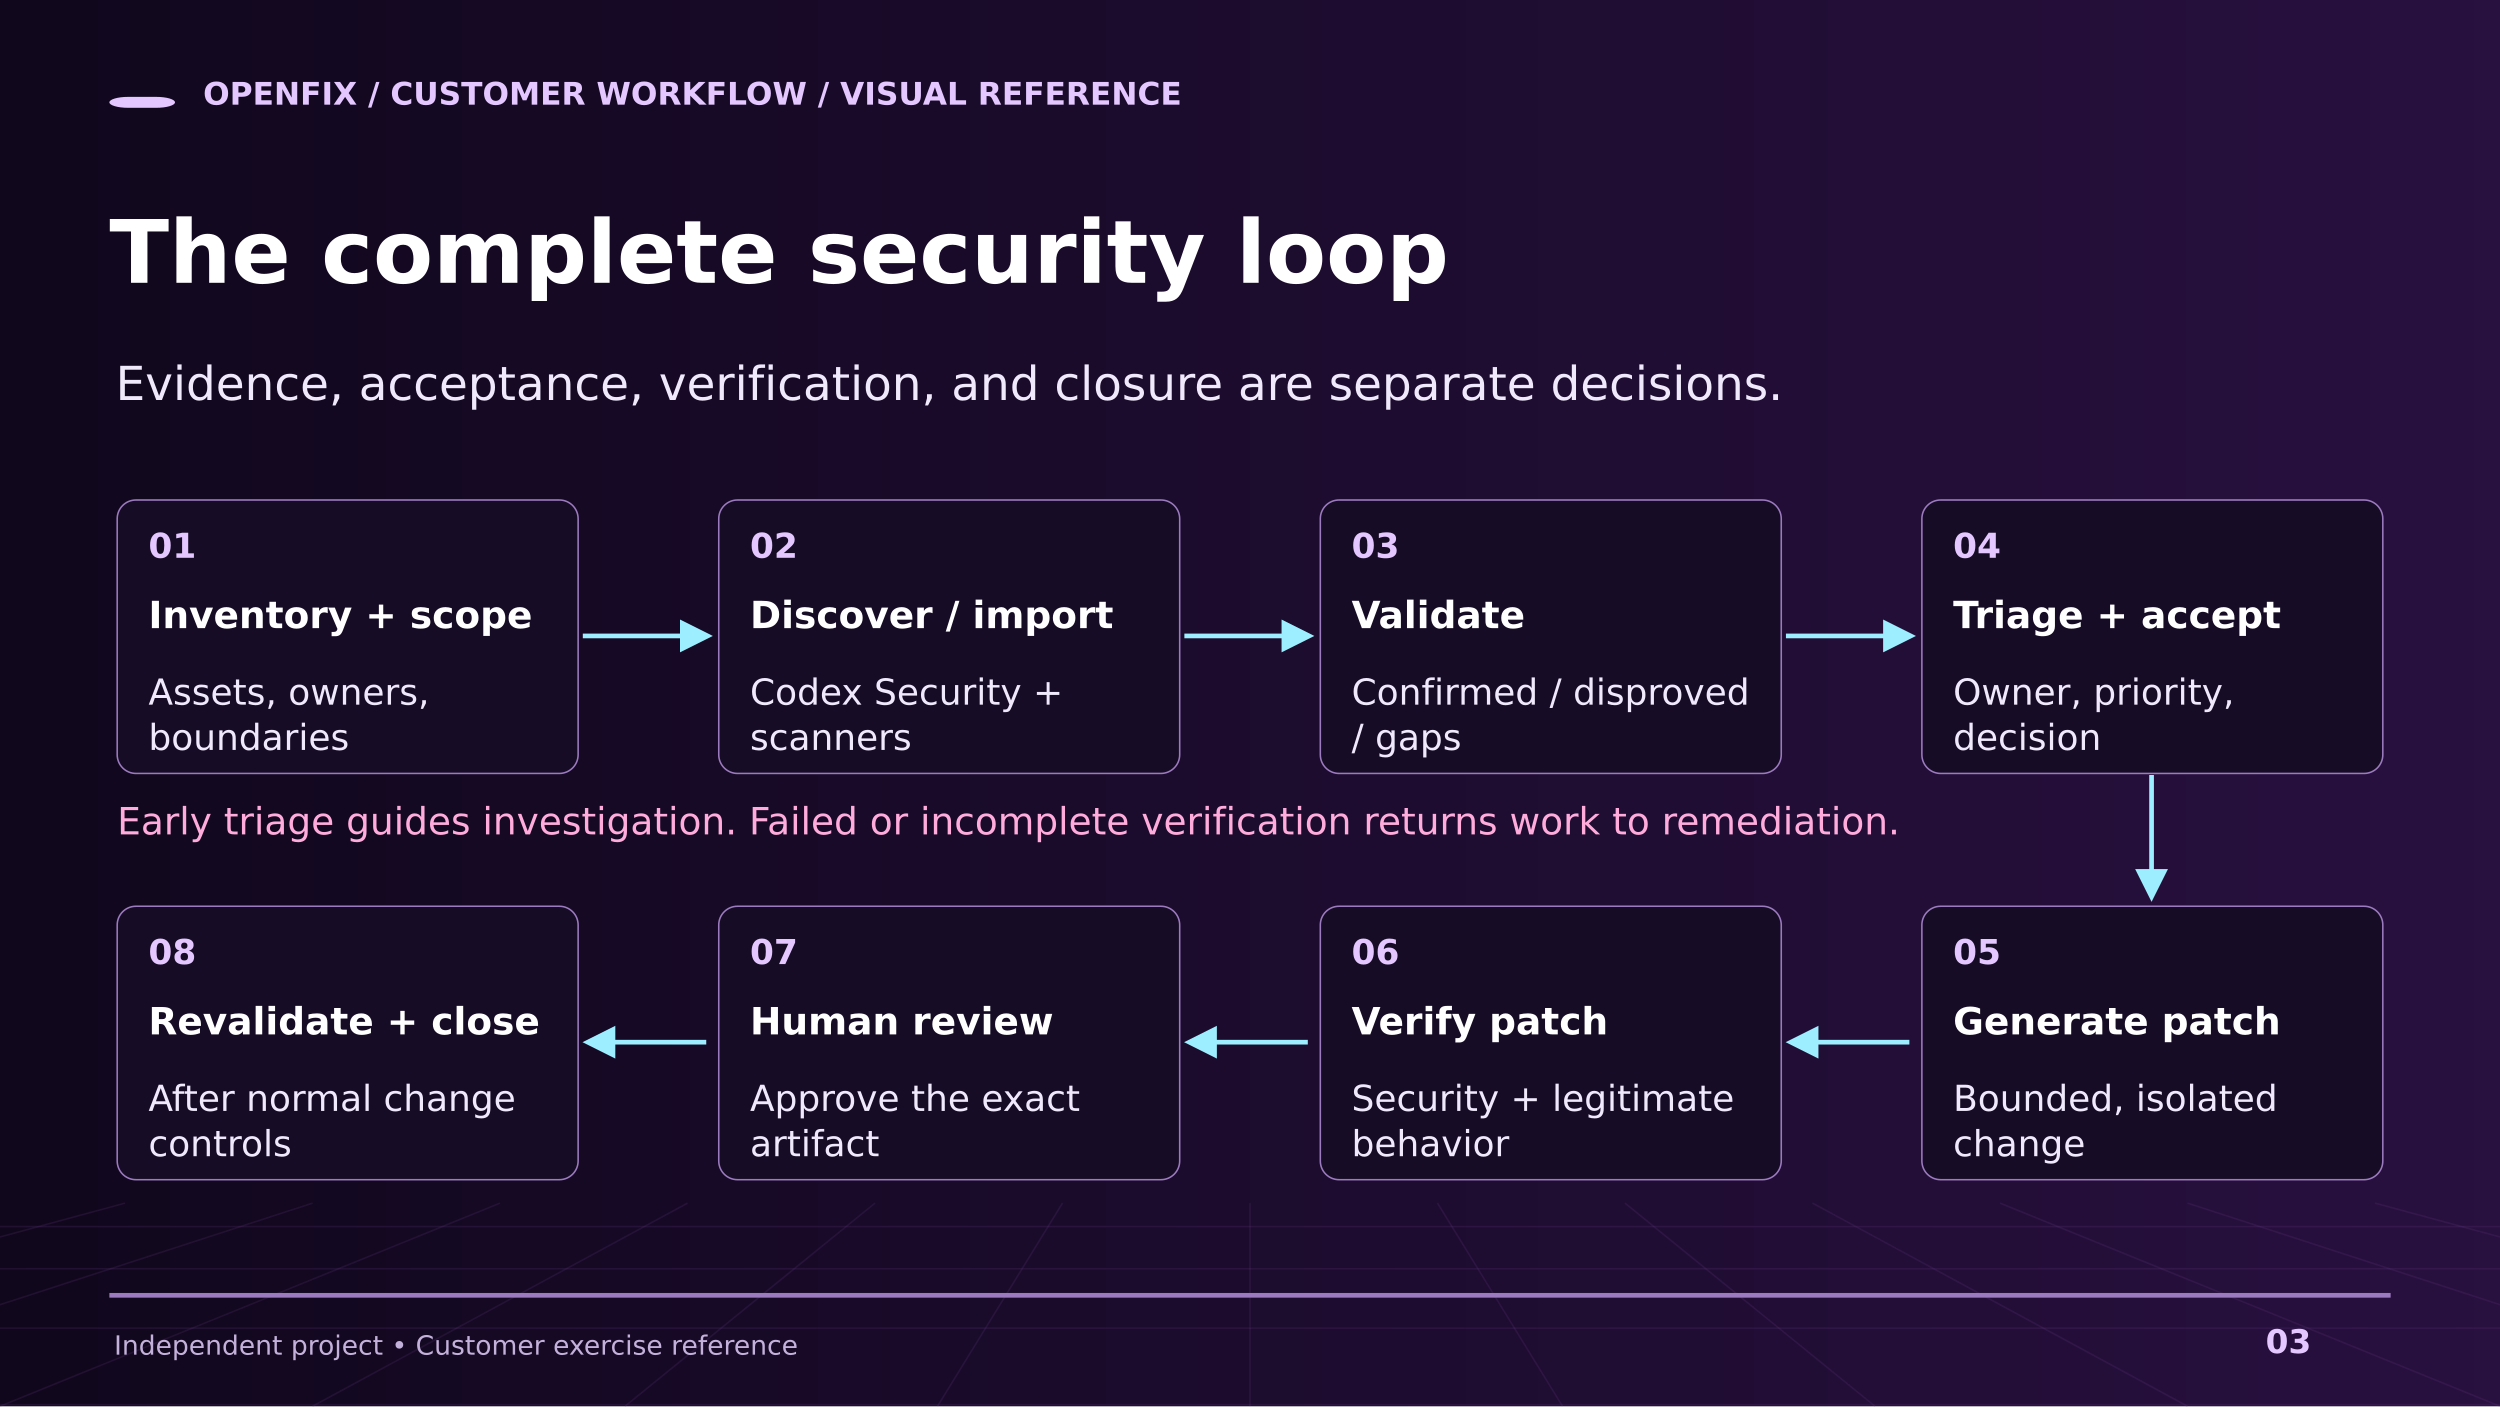
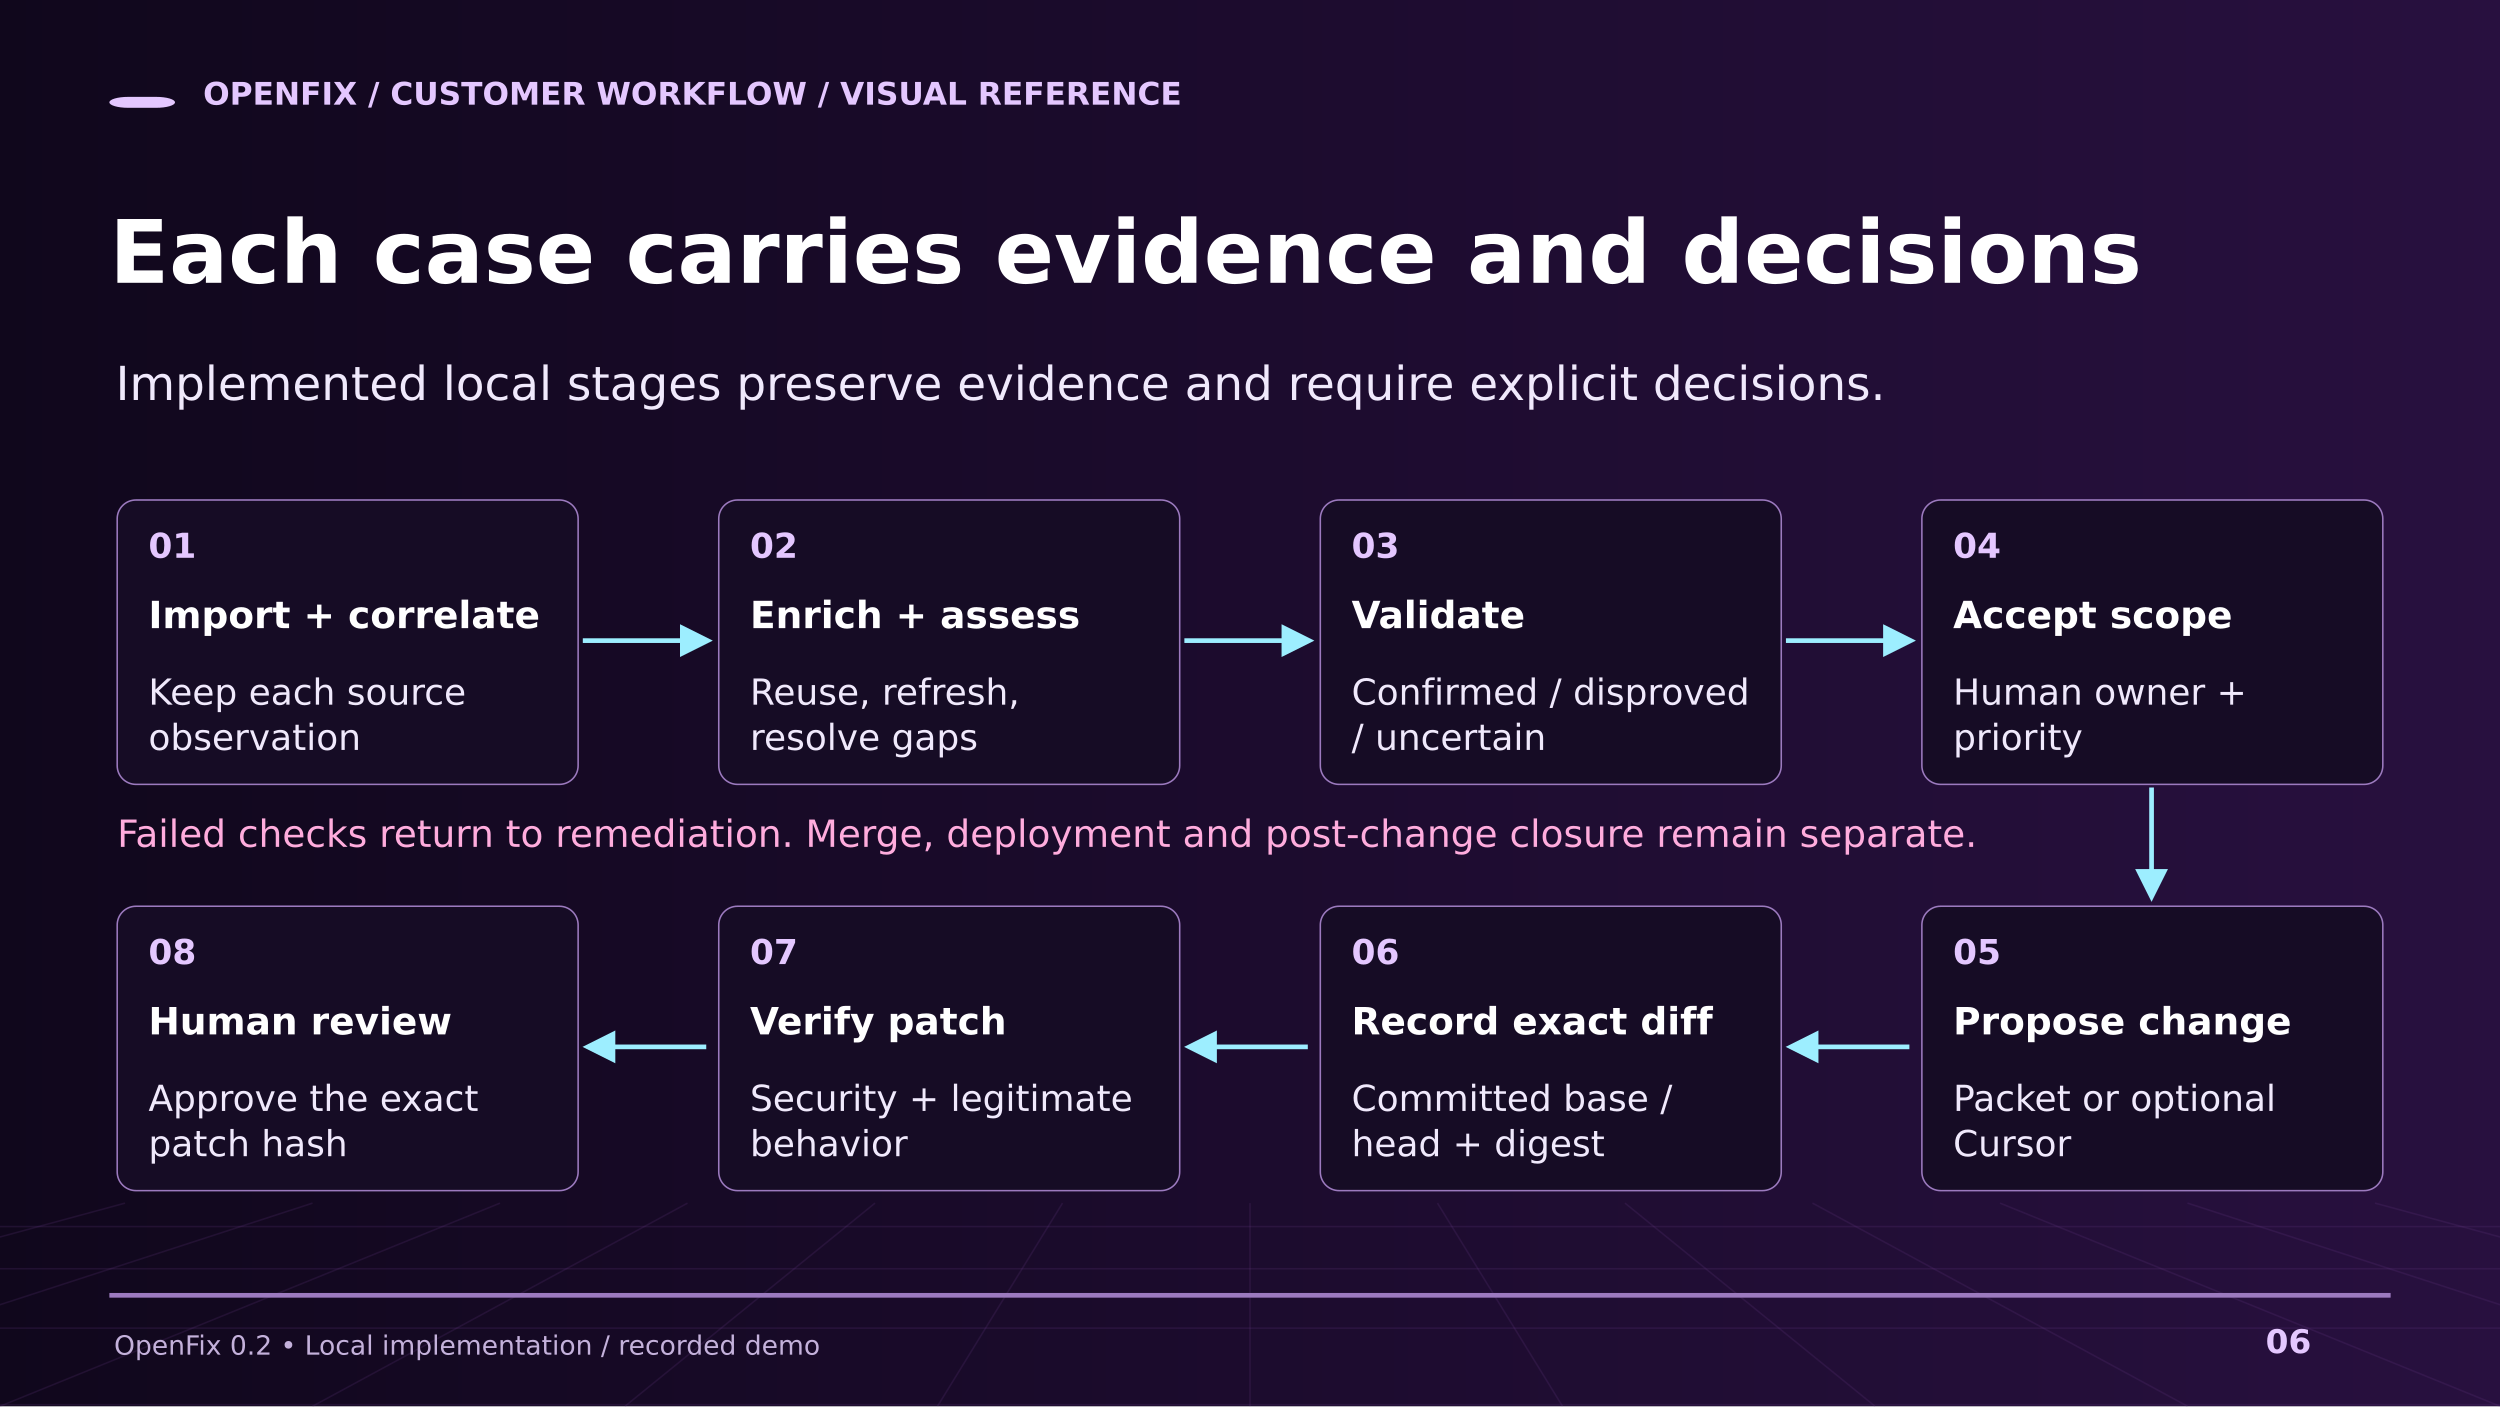
<svg xmlns="http://www.w3.org/2000/svg" width="1600" height="900" viewBox="0 0 1600 900" role="img">
  <defs>
    <linearGradient id="synthwave-background" x1="0" y1="0" x2="1" y2="0">
      <stop offset="0" stop-color="#10071C" />
      <stop offset="1" stop-color="#28103F" />
    </linearGradient>
    <marker id="arrow" viewBox="0 0 10 10" refX="8" refY="5" markerWidth="7" markerHeight="7" orient="auto-start-reverse">
      <path d="M 0 0 L 10 5 L 0 10 z" fill="#9DEEFF" />
    </marker>
  </defs>
  <rect width="1600" height="900" fill="url(#synthwave-background)" />
  <line x1="0" y1="785" x2="1600" y2="785" stroke="#6C3A8A" stroke-opacity=".19" />
  <line x1="0" y1="812" x2="1600" y2="812" stroke="#6C3A8A" stroke-opacity=".19" />
  <line x1="0" y1="850" x2="1600" y2="850" stroke="#6C3A8A" stroke-opacity=".19" />
  <line x1="0" y1="899" x2="1600" y2="899" stroke="#6C3A8A" stroke-opacity=".19" />
  <line x1="-160.0" y1="770" x2="-800" y2="900" stroke="#6C3A8A" stroke-opacity=".19" />
  <line x1="-40.0" y1="770" x2="-600" y2="900" stroke="#6C3A8A" stroke-opacity=".19" />
  <line x1="80.0" y1="770" x2="-400" y2="900" stroke="#6C3A8A" stroke-opacity=".19" />
  <line x1="200.0" y1="770" x2="-200" y2="900" stroke="#6C3A8A" stroke-opacity=".19" />
  <line x1="320.0" y1="770" x2="0" y2="900" stroke="#6C3A8A" stroke-opacity=".19" />
  <line x1="440.0" y1="770" x2="200" y2="900" stroke="#6C3A8A" stroke-opacity=".19" />
  <line x1="560.0" y1="770" x2="400" y2="900" stroke="#6C3A8A" stroke-opacity=".19" />
  <line x1="680.0" y1="770" x2="600" y2="900" stroke="#6C3A8A" stroke-opacity=".19" />
  <line x1="800.0" y1="770" x2="800" y2="900" stroke="#6C3A8A" stroke-opacity=".19" />
  <line x1="920.0" y1="770" x2="1000" y2="900" stroke="#6C3A8A" stroke-opacity=".19" />
  <line x1="1040.0" y1="770" x2="1200" y2="900" stroke="#6C3A8A" stroke-opacity=".19" />
  <line x1="1160.0" y1="770" x2="1400" y2="900" stroke="#6C3A8A" stroke-opacity=".19" />
  <line x1="1280.0" y1="770" x2="1600" y2="900" stroke="#6C3A8A" stroke-opacity=".19" />
  <line x1="1400.0" y1="770" x2="1800" y2="900" stroke="#6C3A8A" stroke-opacity=".19" />
  <line x1="1520.0" y1="770" x2="2000" y2="900" stroke="#6C3A8A" stroke-opacity=".19" />
  <line x1="1640.0" y1="770" x2="2200" y2="900" stroke="#6C3A8A" stroke-opacity=".19" />
  <line x1="1760.0" y1="770" x2="2400" y2="900" stroke="#6C3A8A" stroke-opacity=".19" />
  <rect x="70" y="62" width="42" height="7" rx="12" fill="#E4C7FF" />
  <text x="130" y="67.0" fill="#E4C7FF" font-size="20" font-family="DejaVu Sans,Arial,sans-serif" font-weight="700">OPENFIX / CUSTOMER WORKFLOW / VISUAL REFERENCE</text>
-   <text x="70" y="181.0" fill="#FFFFFF" font-size="56" font-family="DejaVu Sans,Arial,sans-serif" font-weight="700">The complete security loop</text>
-   <text x="74" y="256.0" fill="#F0E9FC" font-size="30" font-family="DejaVu Sans,Arial,sans-serif" font-weight="400">Evidence, acceptance, verification, and closure are separate decisions.</text>
+   <text x="70" y="181.0" fill="#FFFFFF" font-size="56" font-family="DejaVu Sans,Arial,sans-serif" font-weight="700">Each case carries evidence and decisions</text>
+   <text x="74" y="256.0" fill="#F0E9FC" font-size="30" font-family="DejaVu Sans,Arial,sans-serif" font-weight="400">Implemented local stages preserve evidence and require explicit decisions.</text>
  <line x1="70" y1="829" x2="1530" y2="829" stroke="#9C7ABF" stroke-width="3" />
-   <text x="73" y="867.0" fill="#C4B1DB" font-size="17" font-family="DejaVu Sans,Arial,sans-serif" font-weight="400">Independent project • Customer exercise reference</text>
-   <text x="1450" y="866.0" fill="#E4C7FF" font-size="21" font-family="DejaVu Sans,Arial,sans-serif" font-weight="700">03</text>
-   <rect x="75" y="320" width="295" height="175" rx="12" fill="#160C25" stroke="#9C7ABF" />
+   <text x="73" y="867.0" fill="#C4B1DB" font-size="17" font-family="DejaVu Sans,Arial,sans-serif" font-weight="400">OpenFix 0.2 • Local implementation / recorded demo</text>
+   <text x="1450" y="866.0" fill="#E4C7FF" font-size="21" font-family="DejaVu Sans,Arial,sans-serif" font-weight="700">06</text>
+   <rect x="75" y="320" width="295" height="182" rx="12" fill="#160C25" stroke="#9C7ABF" />
  <text x="95" y="357.0" fill="#E4C7FF" font-size="22" font-family="DejaVu Sans,Arial,sans-serif" font-weight="700">01</text>
-   <text x="95" y="402.0" fill="#FFFFFF" font-size="24" font-family="DejaVu Sans,Arial,sans-serif" font-weight="700">Inventory + scope</text>
-   <text x="95" y="451.0" fill="#F0E9FC" font-size="23" font-family="DejaVu Sans,Arial,sans-serif" font-weight="400">Assets, owners,</text>
-   <text x="95" y="479.98" fill="#F0E9FC" font-size="23" font-family="DejaVu Sans,Arial,sans-serif" font-weight="400">boundaries</text>
-   <rect x="460" y="320" width="295" height="175" rx="12" fill="#160C25" stroke="#9C7ABF" />
+   <text x="95" y="402.0" fill="#FFFFFF" font-size="24" font-family="DejaVu Sans,Arial,sans-serif" font-weight="700">Import + correlate</text>
+   <text x="95" y="451.0" fill="#F0E9FC" font-size="23" font-family="DejaVu Sans,Arial,sans-serif" font-weight="400">Keep each source</text>
+   <text x="95" y="479.98" fill="#F0E9FC" font-size="23" font-family="DejaVu Sans,Arial,sans-serif" font-weight="400">observation</text>
+   <rect x="460" y="320" width="295" height="182" rx="12" fill="#160C25" stroke="#9C7ABF" />
  <text x="480" y="357.0" fill="#E4C7FF" font-size="22" font-family="DejaVu Sans,Arial,sans-serif" font-weight="700">02</text>
-   <text x="480" y="402.0" fill="#FFFFFF" font-size="24" font-family="DejaVu Sans,Arial,sans-serif" font-weight="700">Discover / import</text>
-   <text x="480" y="451.0" fill="#F0E9FC" font-size="23" font-family="DejaVu Sans,Arial,sans-serif" font-weight="400">Codex Security +</text>
-   <text x="480" y="479.98" fill="#F0E9FC" font-size="23" font-family="DejaVu Sans,Arial,sans-serif" font-weight="400">scanners</text>
-   <rect x="845" y="320" width="295" height="175" rx="12" fill="#160C25" stroke="#9C7ABF" />
+   <text x="480" y="402.0" fill="#FFFFFF" font-size="24" font-family="DejaVu Sans,Arial,sans-serif" font-weight="700">Enrich + assess</text>
+   <text x="480" y="451.0" fill="#F0E9FC" font-size="23" font-family="DejaVu Sans,Arial,sans-serif" font-weight="400">Reuse, refresh,</text>
+   <text x="480" y="479.98" fill="#F0E9FC" font-size="23" font-family="DejaVu Sans,Arial,sans-serif" font-weight="400">resolve gaps</text>
+   <rect x="845" y="320" width="295" height="182" rx="12" fill="#160C25" stroke="#9C7ABF" />
  <text x="865" y="357.0" fill="#E4C7FF" font-size="22" font-family="DejaVu Sans,Arial,sans-serif" font-weight="700">03</text>
  <text x="865" y="402.0" fill="#FFFFFF" font-size="24" font-family="DejaVu Sans,Arial,sans-serif" font-weight="700">Validate</text>
  <text x="865" y="451.0" fill="#F0E9FC" font-size="23" font-family="DejaVu Sans,Arial,sans-serif" font-weight="400">Confirmed / disproved</text>
-   <text x="865" y="479.98" fill="#F0E9FC" font-size="23" font-family="DejaVu Sans,Arial,sans-serif" font-weight="400">/ gaps</text>
-   <rect x="1230" y="320" width="295" height="175" rx="12" fill="#160C25" stroke="#9C7ABF" />
+   <text x="865" y="479.98" fill="#F0E9FC" font-size="23" font-family="DejaVu Sans,Arial,sans-serif" font-weight="400">/ uncertain</text>
+   <rect x="1230" y="320" width="295" height="182" rx="12" fill="#160C25" stroke="#9C7ABF" />
  <text x="1250" y="357.0" fill="#E4C7FF" font-size="22" font-family="DejaVu Sans,Arial,sans-serif" font-weight="700">04</text>
-   <text x="1250" y="402.0" fill="#FFFFFF" font-size="24" font-family="DejaVu Sans,Arial,sans-serif" font-weight="700">Triage + accept</text>
-   <text x="1250" y="451.0" fill="#F0E9FC" font-size="23" font-family="DejaVu Sans,Arial,sans-serif" font-weight="400">Owner, priority,</text>
-   <text x="1250" y="479.98" fill="#F0E9FC" font-size="23" font-family="DejaVu Sans,Arial,sans-serif" font-weight="400">decision</text>
-   <line x1="373" y1="407" x2="452" y2="407" stroke="#9DEEFF" stroke-width="3" marker-end="url(#arrow)" />
-   <line x1="758" y1="407" x2="837" y2="407" stroke="#9DEEFF" stroke-width="3" marker-end="url(#arrow)" />
-   <line x1="1143" y1="407" x2="1222" y2="407" stroke="#9DEEFF" stroke-width="3" marker-end="url(#arrow)" />
-   <rect x="75" y="580" width="295" height="175" rx="12" fill="#160C25" stroke="#9C7ABF" />
+   <text x="1250" y="402.0" fill="#FFFFFF" font-size="24" font-family="DejaVu Sans,Arial,sans-serif" font-weight="700">Accept scope</text>
+   <text x="1250" y="451.0" fill="#F0E9FC" font-size="23" font-family="DejaVu Sans,Arial,sans-serif" font-weight="400">Human owner +</text>
+   <text x="1250" y="479.98" fill="#F0E9FC" font-size="23" font-family="DejaVu Sans,Arial,sans-serif" font-weight="400">priority</text>
+   <line x1="373" y1="410" x2="452" y2="410" stroke="#9DEEFF" stroke-width="3" marker-end="url(#arrow)" />
+   <line x1="758" y1="410" x2="837" y2="410" stroke="#9DEEFF" stroke-width="3" marker-end="url(#arrow)" />
+   <line x1="1143" y1="410" x2="1222" y2="410" stroke="#9DEEFF" stroke-width="3" marker-end="url(#arrow)" />
+   <rect x="75" y="580" width="295" height="182" rx="12" fill="#160C25" stroke="#9C7ABF" />
  <text x="95" y="617.0" fill="#E4C7FF" font-size="22" font-family="DejaVu Sans,Arial,sans-serif" font-weight="700">08</text>
-   <text x="95" y="662.0" fill="#FFFFFF" font-size="24" font-family="DejaVu Sans,Arial,sans-serif" font-weight="700">Revalidate + close</text>
-   <text x="95" y="711.0" fill="#F0E9FC" font-size="23" font-family="DejaVu Sans,Arial,sans-serif" font-weight="400">After normal change</text>
-   <text x="95" y="739.98" fill="#F0E9FC" font-size="23" font-family="DejaVu Sans,Arial,sans-serif" font-weight="400">controls</text>
-   <rect x="460" y="580" width="295" height="175" rx="12" fill="#160C25" stroke="#9C7ABF" />
+   <text x="95" y="662.0" fill="#FFFFFF" font-size="24" font-family="DejaVu Sans,Arial,sans-serif" font-weight="700">Human review</text>
+   <text x="95" y="711.0" fill="#F0E9FC" font-size="23" font-family="DejaVu Sans,Arial,sans-serif" font-weight="400">Approve the exact</text>
+   <text x="95" y="739.98" fill="#F0E9FC" font-size="23" font-family="DejaVu Sans,Arial,sans-serif" font-weight="400">patch hash</text>
+   <rect x="460" y="580" width="295" height="182" rx="12" fill="#160C25" stroke="#9C7ABF" />
  <text x="480" y="617.0" fill="#E4C7FF" font-size="22" font-family="DejaVu Sans,Arial,sans-serif" font-weight="700">07</text>
-   <text x="480" y="662.0" fill="#FFFFFF" font-size="24" font-family="DejaVu Sans,Arial,sans-serif" font-weight="700">Human review</text>
-   <text x="480" y="711.0" fill="#F0E9FC" font-size="23" font-family="DejaVu Sans,Arial,sans-serif" font-weight="400">Approve the exact</text>
-   <text x="480" y="739.98" fill="#F0E9FC" font-size="23" font-family="DejaVu Sans,Arial,sans-serif" font-weight="400">artifact</text>
-   <rect x="845" y="580" width="295" height="175" rx="12" fill="#160C25" stroke="#9C7ABF" />
+   <text x="480" y="662.0" fill="#FFFFFF" font-size="24" font-family="DejaVu Sans,Arial,sans-serif" font-weight="700">Verify patch</text>
+   <text x="480" y="711.0" fill="#F0E9FC" font-size="23" font-family="DejaVu Sans,Arial,sans-serif" font-weight="400">Security + legitimate</text>
+   <text x="480" y="739.98" fill="#F0E9FC" font-size="23" font-family="DejaVu Sans,Arial,sans-serif" font-weight="400">behavior</text>
+   <rect x="845" y="580" width="295" height="182" rx="12" fill="#160C25" stroke="#9C7ABF" />
  <text x="865" y="617.0" fill="#E4C7FF" font-size="22" font-family="DejaVu Sans,Arial,sans-serif" font-weight="700">06</text>
-   <text x="865" y="662.0" fill="#FFFFFF" font-size="24" font-family="DejaVu Sans,Arial,sans-serif" font-weight="700">Verify patch</text>
-   <text x="865" y="711.0" fill="#F0E9FC" font-size="23" font-family="DejaVu Sans,Arial,sans-serif" font-weight="400">Security + legitimate</text>
-   <text x="865" y="739.98" fill="#F0E9FC" font-size="23" font-family="DejaVu Sans,Arial,sans-serif" font-weight="400">behavior</text>
-   <rect x="1230" y="580" width="295" height="175" rx="12" fill="#160C25" stroke="#9C7ABF" />
+   <text x="865" y="662.0" fill="#FFFFFF" font-size="24" font-family="DejaVu Sans,Arial,sans-serif" font-weight="700">Record exact diff</text>
+   <text x="865" y="711.0" fill="#F0E9FC" font-size="23" font-family="DejaVu Sans,Arial,sans-serif" font-weight="400">Committed base /</text>
+   <text x="865" y="739.98" fill="#F0E9FC" font-size="23" font-family="DejaVu Sans,Arial,sans-serif" font-weight="400">head + digest</text>
+   <rect x="1230" y="580" width="295" height="182" rx="12" fill="#160C25" stroke="#9C7ABF" />
  <text x="1250" y="617.0" fill="#E4C7FF" font-size="22" font-family="DejaVu Sans,Arial,sans-serif" font-weight="700">05</text>
-   <text x="1250" y="662.0" fill="#FFFFFF" font-size="24" font-family="DejaVu Sans,Arial,sans-serif" font-weight="700">Generate patch</text>
-   <text x="1250" y="711.0" fill="#F0E9FC" font-size="23" font-family="DejaVu Sans,Arial,sans-serif" font-weight="400">Bounded, isolated</text>
-   <text x="1250" y="739.98" fill="#F0E9FC" font-size="23" font-family="DejaVu Sans,Arial,sans-serif" font-weight="400">change</text>
-   <line x1="1377" y1="496" x2="1377" y2="573" stroke="#9DEEFF" stroke-width="3" marker-end="url(#arrow)" />
-   <line x1="452" y1="667" x2="377" y2="667" stroke="#9DEEFF" stroke-width="3" marker-end="url(#arrow)" />
-   <line x1="837" y1="667" x2="762" y2="667" stroke="#9DEEFF" stroke-width="3" marker-end="url(#arrow)" />
-   <line x1="1222" y1="667" x2="1147" y2="667" stroke="#9DEEFF" stroke-width="3" marker-end="url(#arrow)" />
-   <text x="75" y="534.0" fill="#FFACDD" font-size="24" font-family="DejaVu Sans,Arial,sans-serif" font-weight="400">Early triage guides investigation. Failed or incomplete verification returns work to remediation.</text>
+   <text x="1250" y="662.0" fill="#FFFFFF" font-size="24" font-family="DejaVu Sans,Arial,sans-serif" font-weight="700">Propose change</text>
+   <text x="1250" y="711.0" fill="#F0E9FC" font-size="23" font-family="DejaVu Sans,Arial,sans-serif" font-weight="400">Packet or optional</text>
+   <text x="1250" y="739.98" fill="#F0E9FC" font-size="23" font-family="DejaVu Sans,Arial,sans-serif" font-weight="400">Cursor</text>
+   <line x1="1377" y1="504" x2="1377" y2="573" stroke="#9DEEFF" stroke-width="3" marker-end="url(#arrow)" />
+   <line x1="452" y1="670" x2="377" y2="670" stroke="#9DEEFF" stroke-width="3" marker-end="url(#arrow)" />
+   <line x1="837" y1="670" x2="762" y2="670" stroke="#9DEEFF" stroke-width="3" marker-end="url(#arrow)" />
+   <line x1="1222" y1="670" x2="1147" y2="670" stroke="#9DEEFF" stroke-width="3" marker-end="url(#arrow)" />
+   <text x="75" y="542.0" fill="#FFACDD" font-size="24" font-family="DejaVu Sans,Arial,sans-serif" font-weight="400">Failed checks return to remediation. Merge, deployment and post-change closure remain separate.</text>
</svg>
